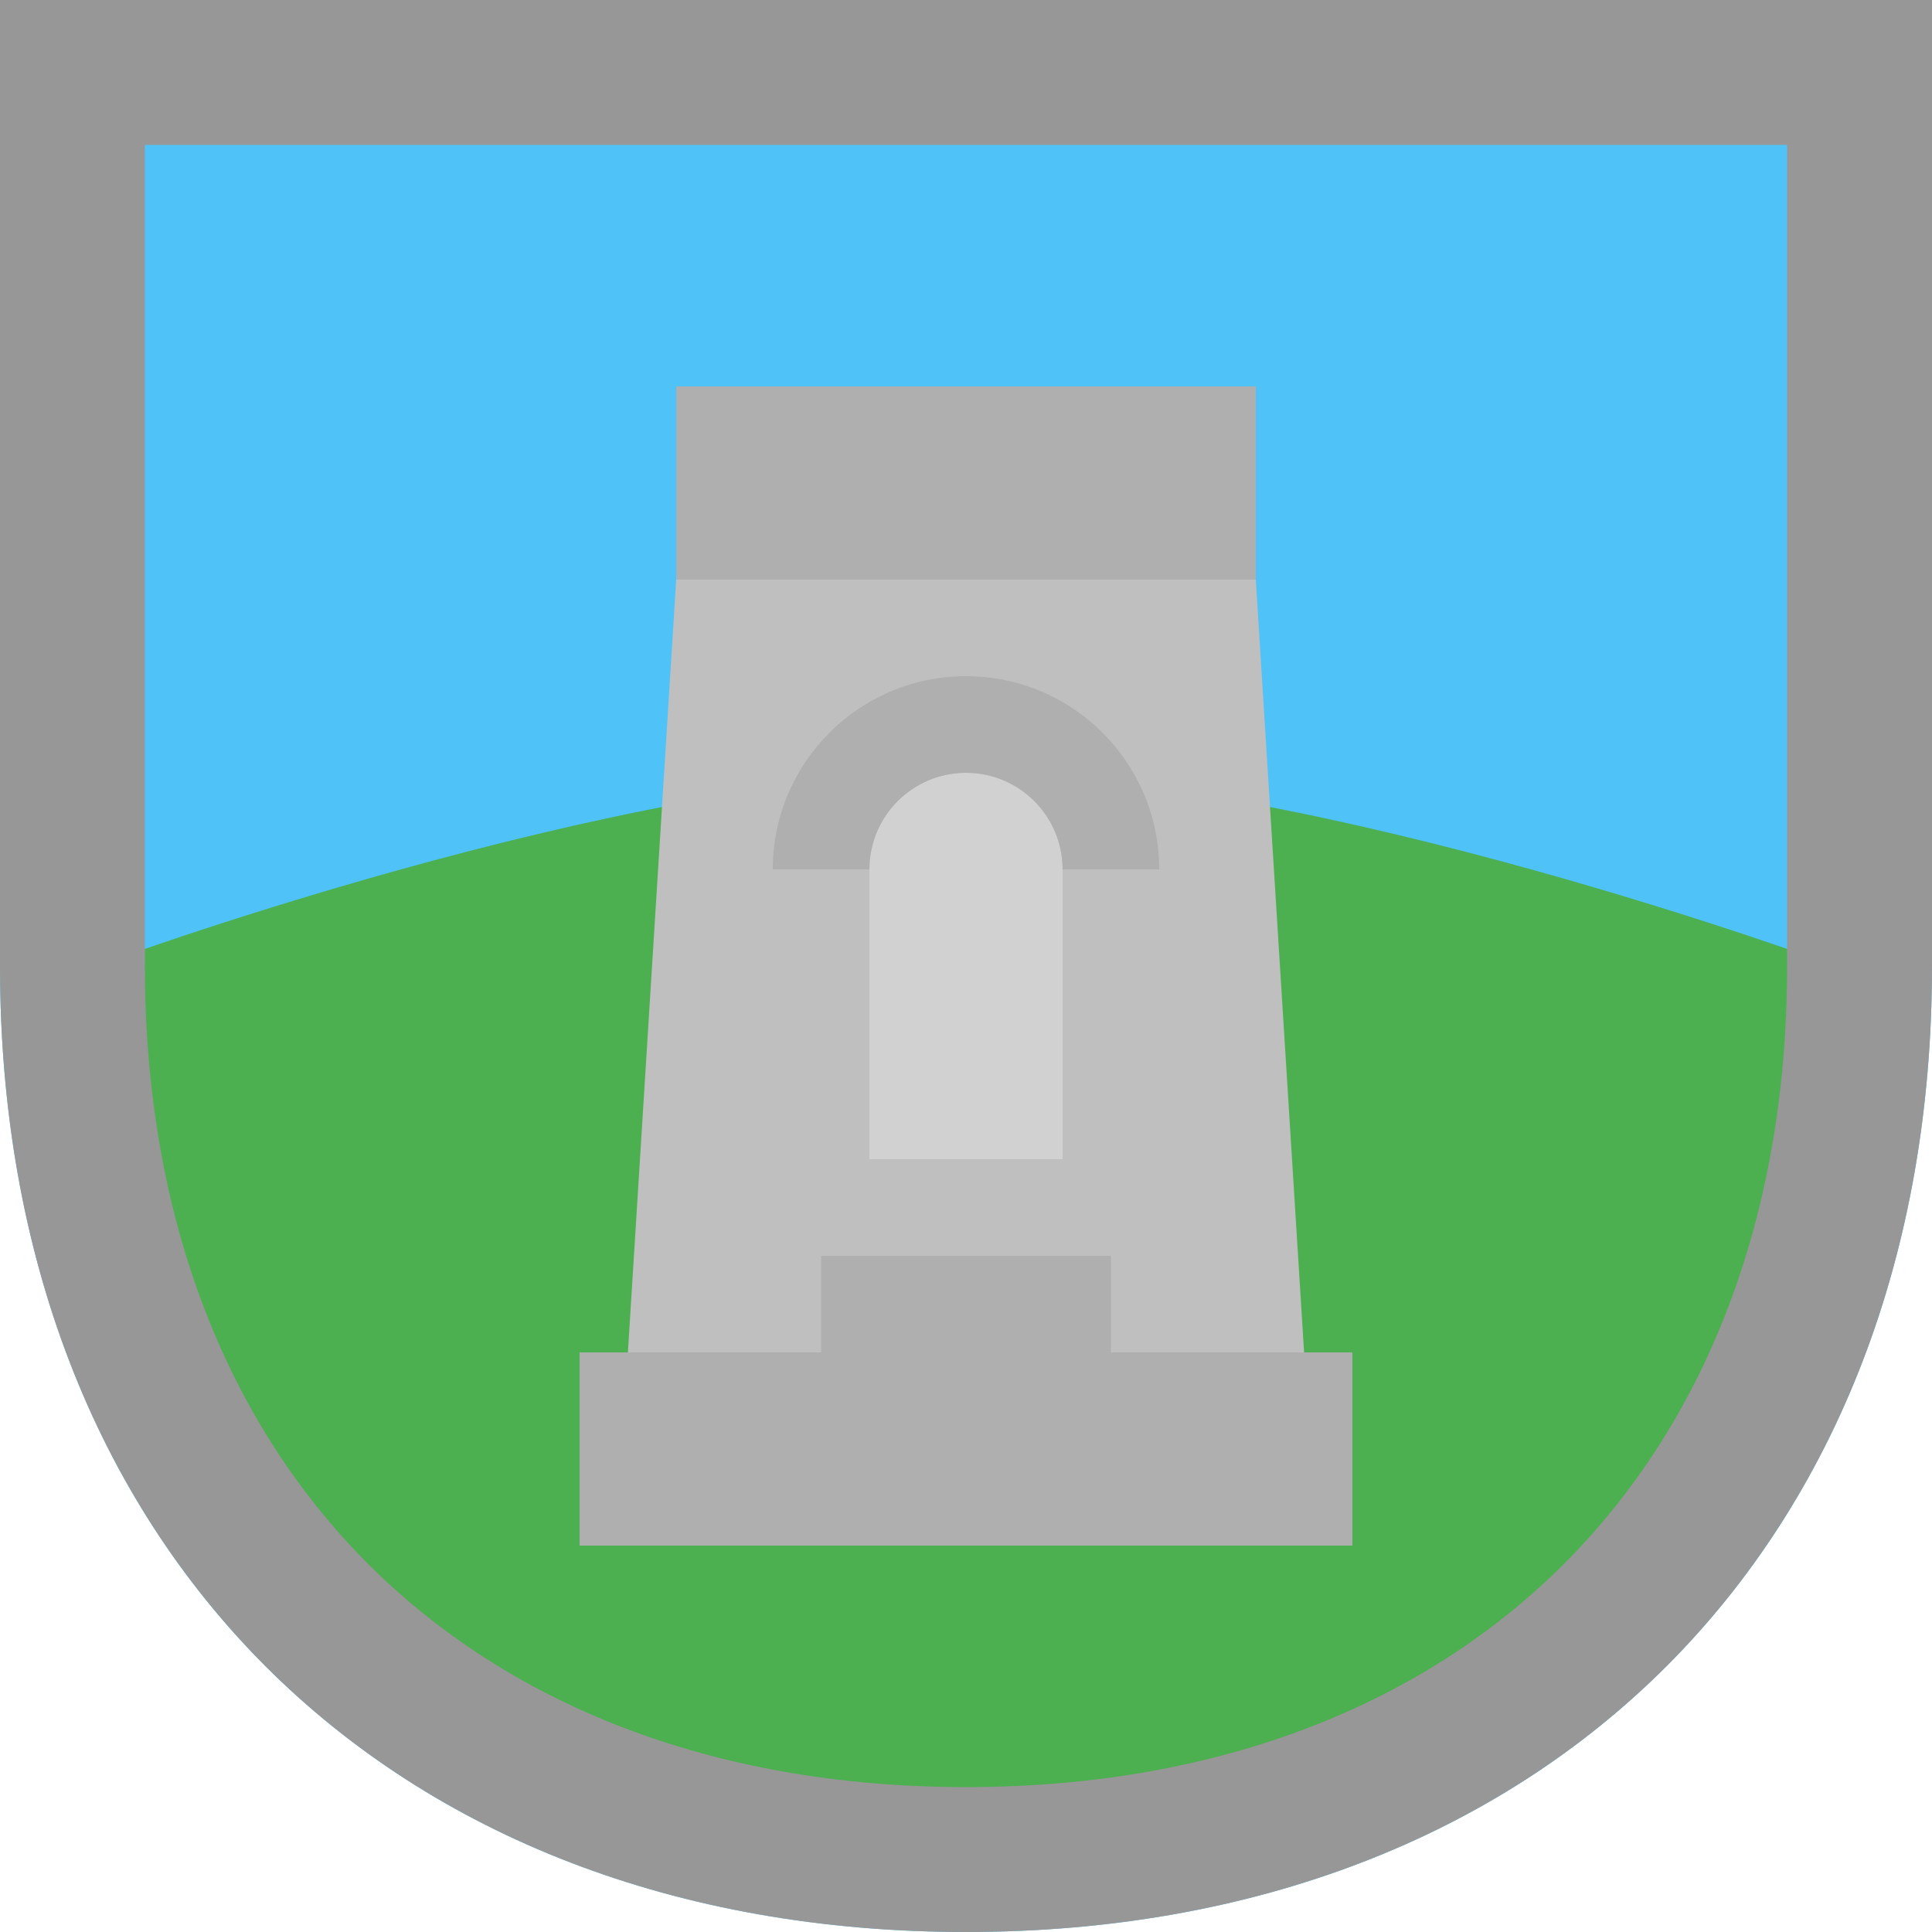
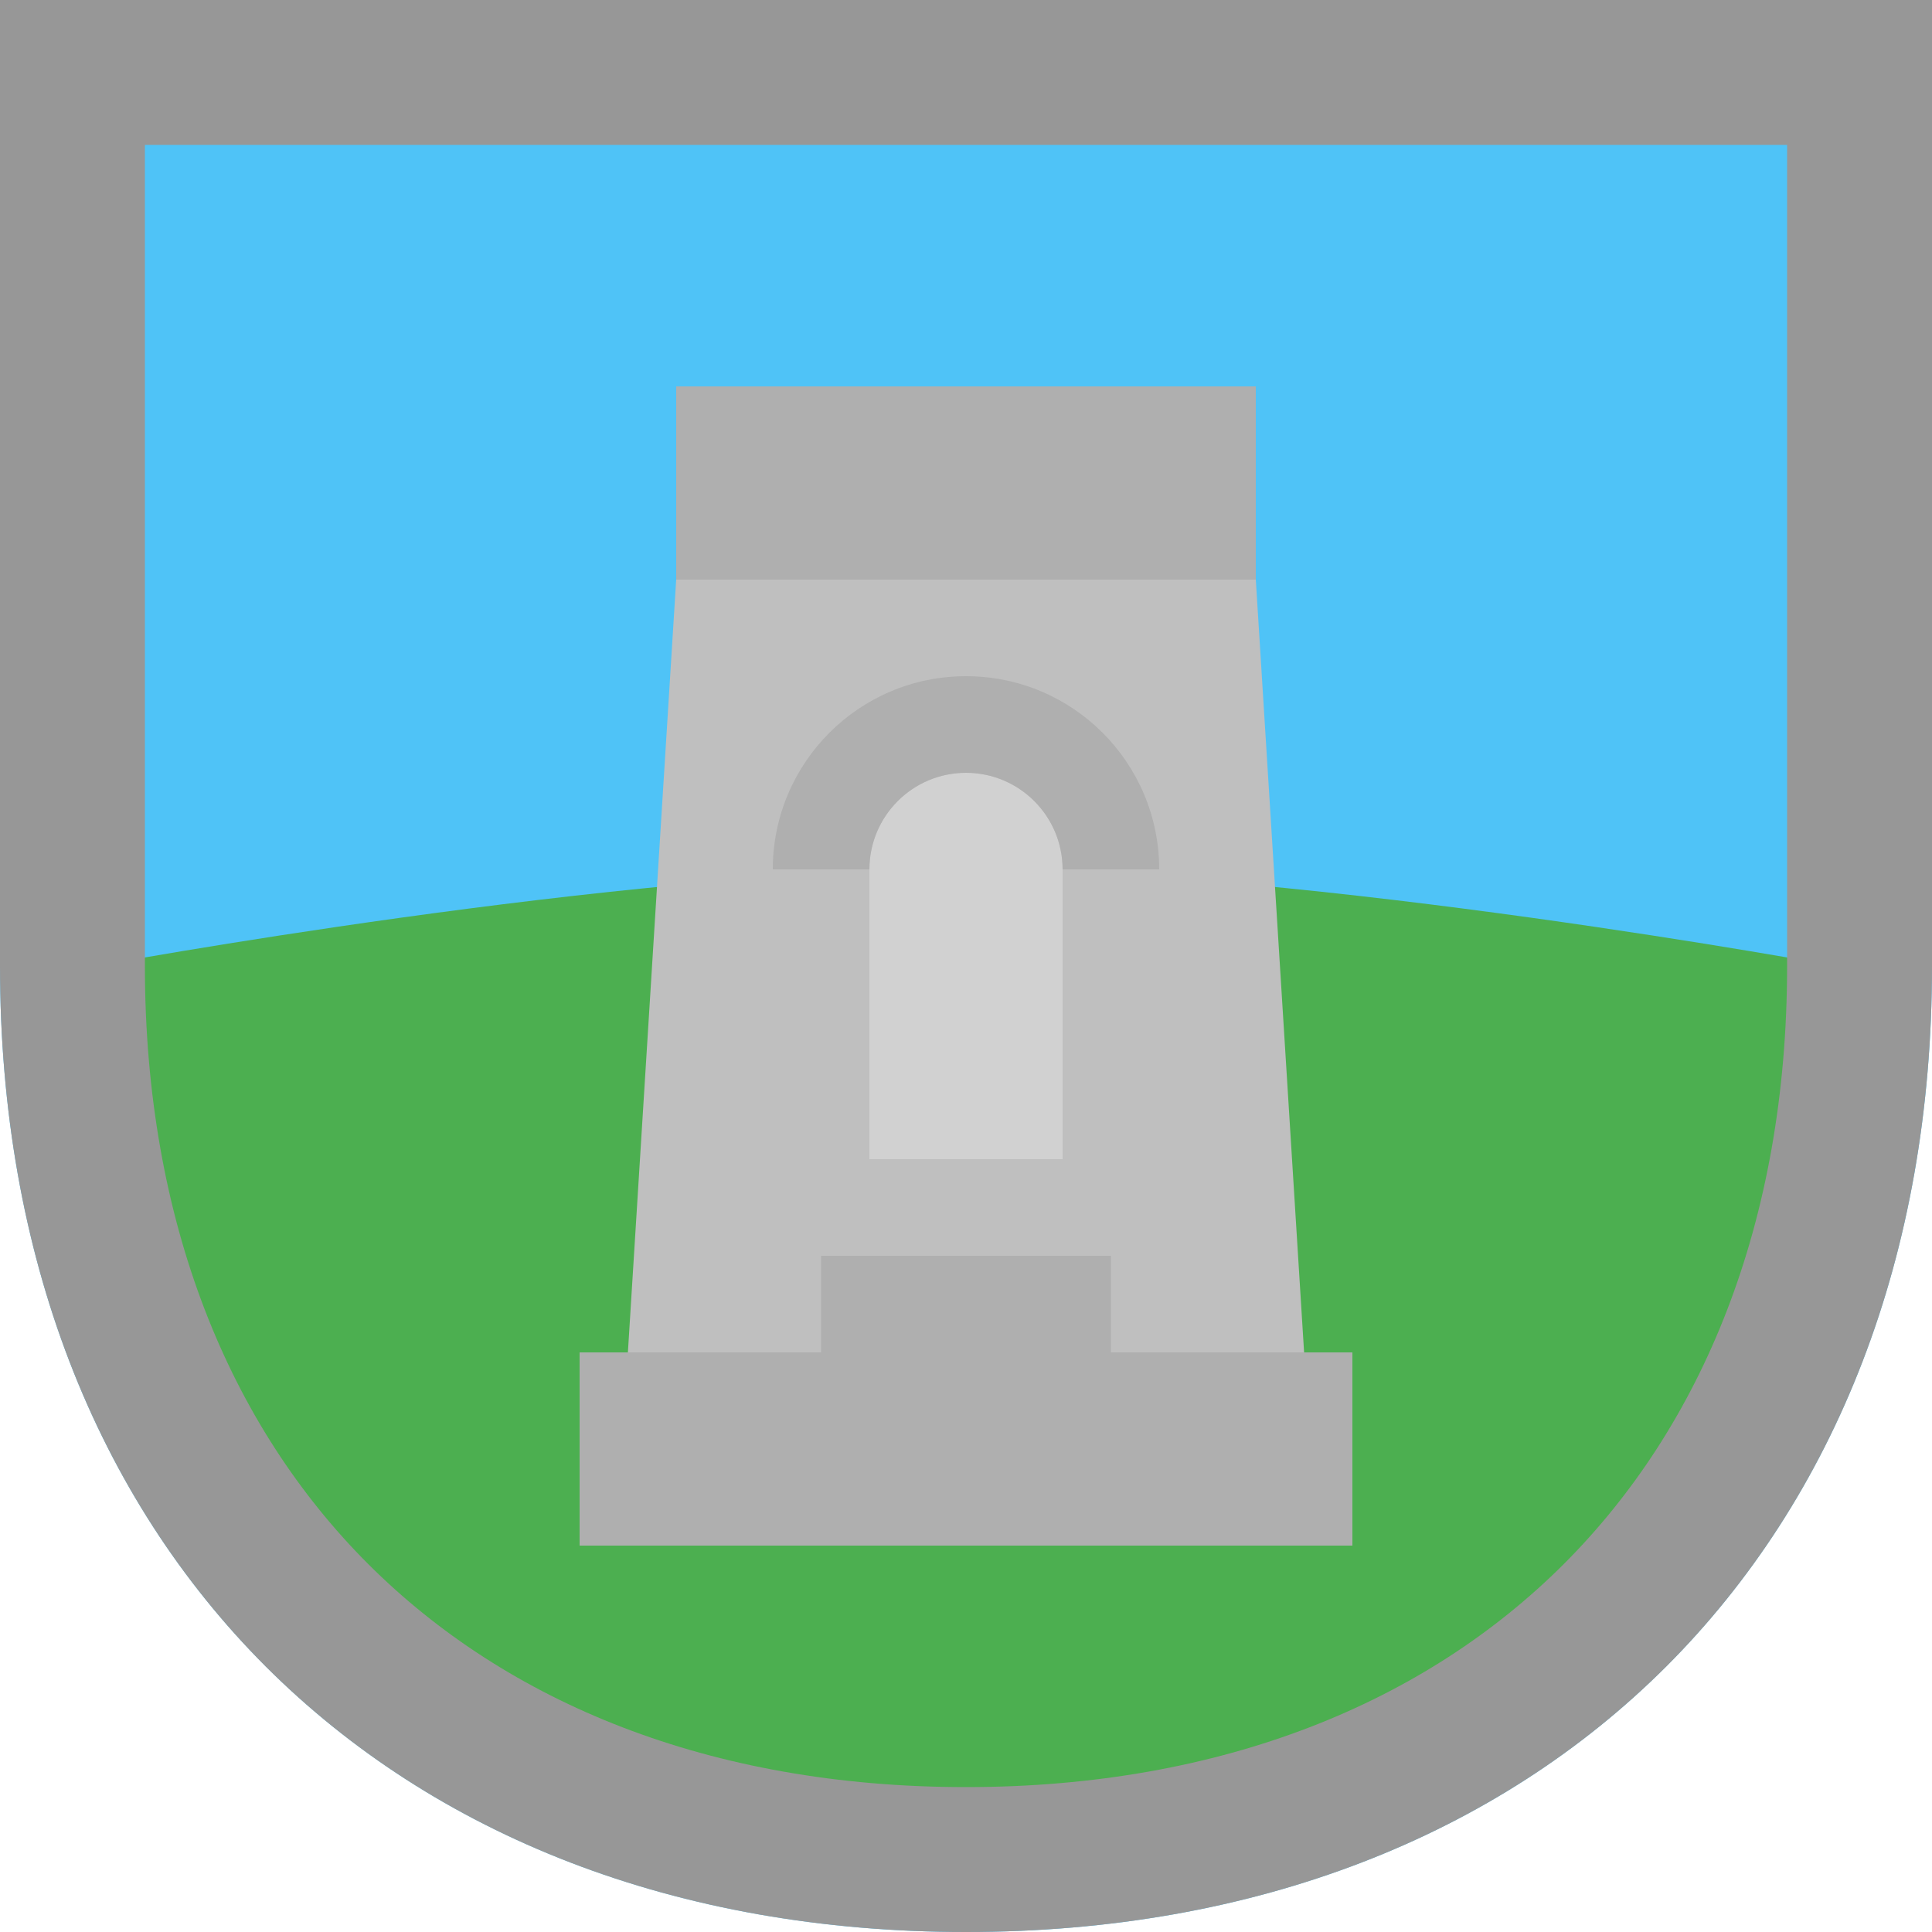
<svg xmlns="http://www.w3.org/2000/svg" width="20" height="20" viewBox="0 0 20 20" fill="none">
  <path d="M20 0H0V10C0 16 4 20 10 20C16 20 20 16 20 10V0Z" fill="#4FC3F7" />
-   <path d="M10 8C6.4 8 1 10 1 10C1 16 4 19 10 19C16 19 19 16 19 10C19 10 13.6 8 10 8Z" fill="#4CAF50" />
+   <path d="M10 9C6.4 9 1 10 1 10C1 16 4 19 10 19C16 19 19 16 19 10C19 10 13.601 9 10 9Z" fill="#4CAF50" />
  <path d="M0.75 10V0.75H19.25V10C19.25 12.83 18.31 15.129 16.72 16.72C15.129 18.31 12.83 19.25 10 19.25C7.17 19.25 4.871 18.31 3.28 16.72C1.69 15.129 0.75 12.83 0.75 10Z" stroke="#979797" stroke-width="1.5" />
  <path d="M7 6L6.5 14H13.5L13 6H7Z" fill="#BFBFBF" />
  <path d="M11 12H9V9C9 8.448 9.448 8 10 8C10.552 8 11 8.448 11 9L11 12Z" fill="#D1D1D1" />
  <path d="M8 9H9C9 8.448 9.448 8 10 8C10.552 8 11 8.448 11 9H12C12 7.895 11.105 7 10 7C8.895 7 8 7.895 8 9Z" fill="#AFAFAF" />
  <path d="M13 6V4H7V6H13Z" fill="#AFAFAF" />
  <path d="M6 14V16H14V14H11.5V13H8.5V14H6Z" fill="#AFAFAF" />
</svg>
